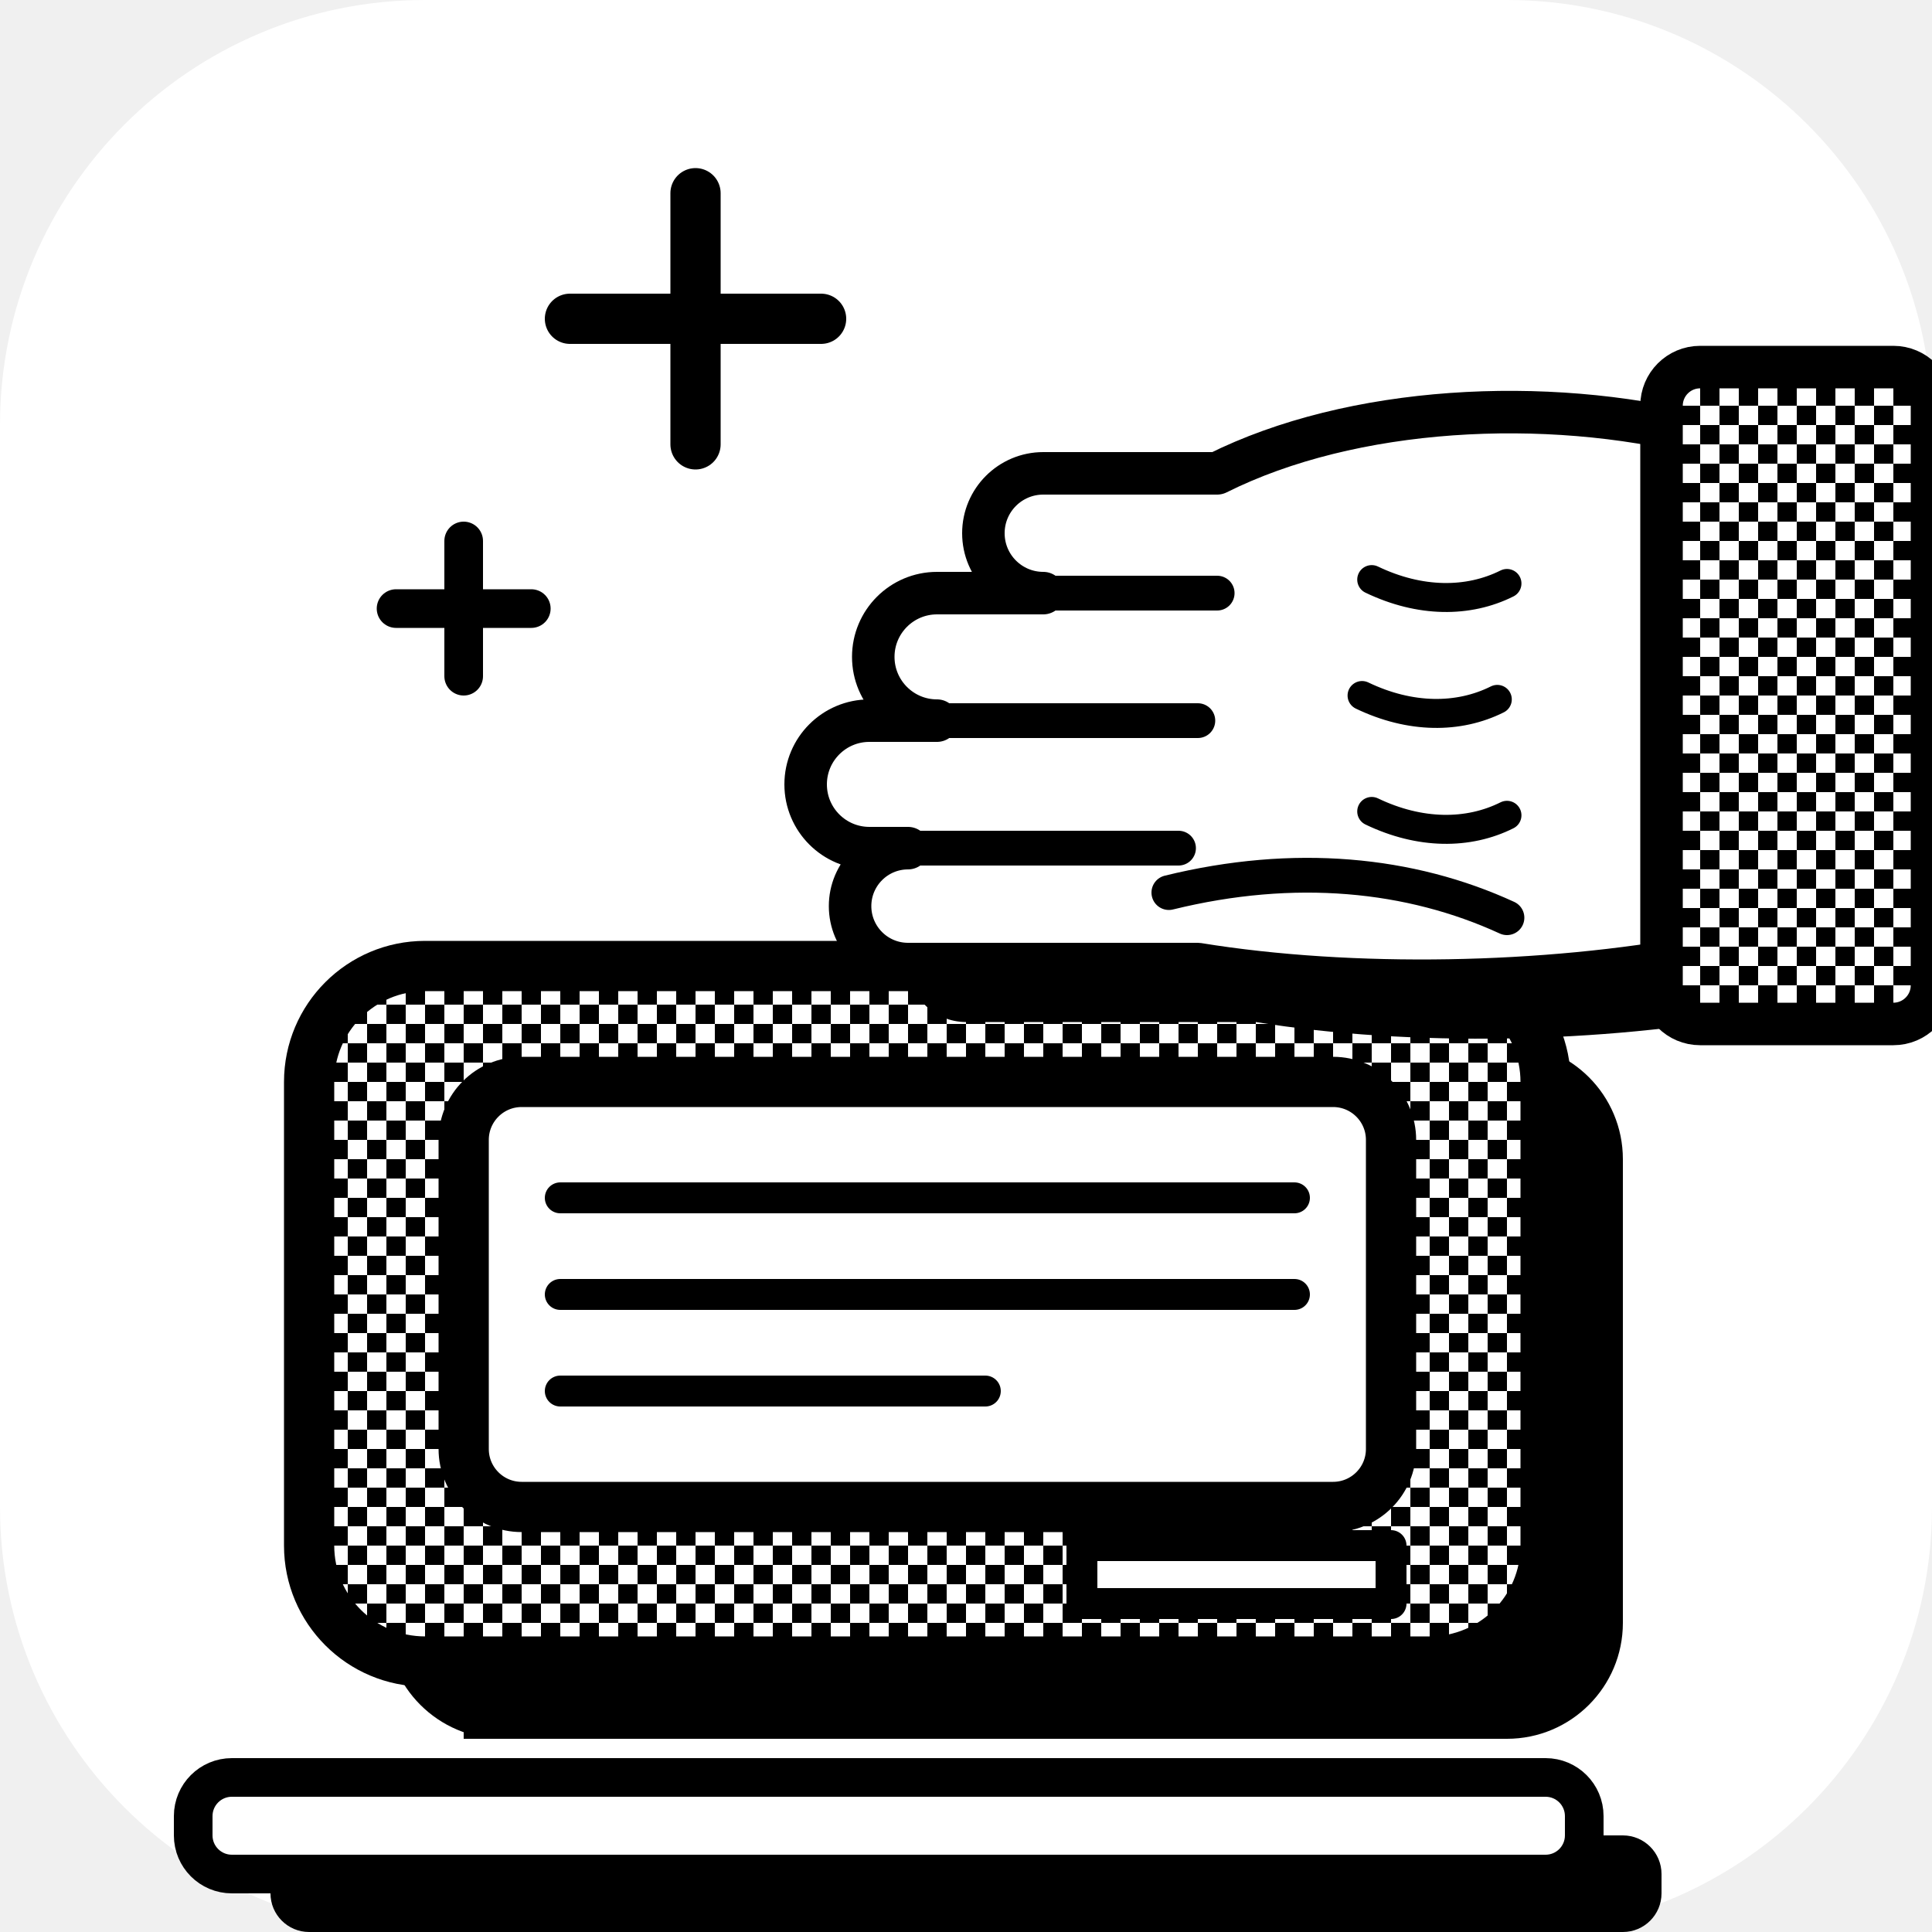
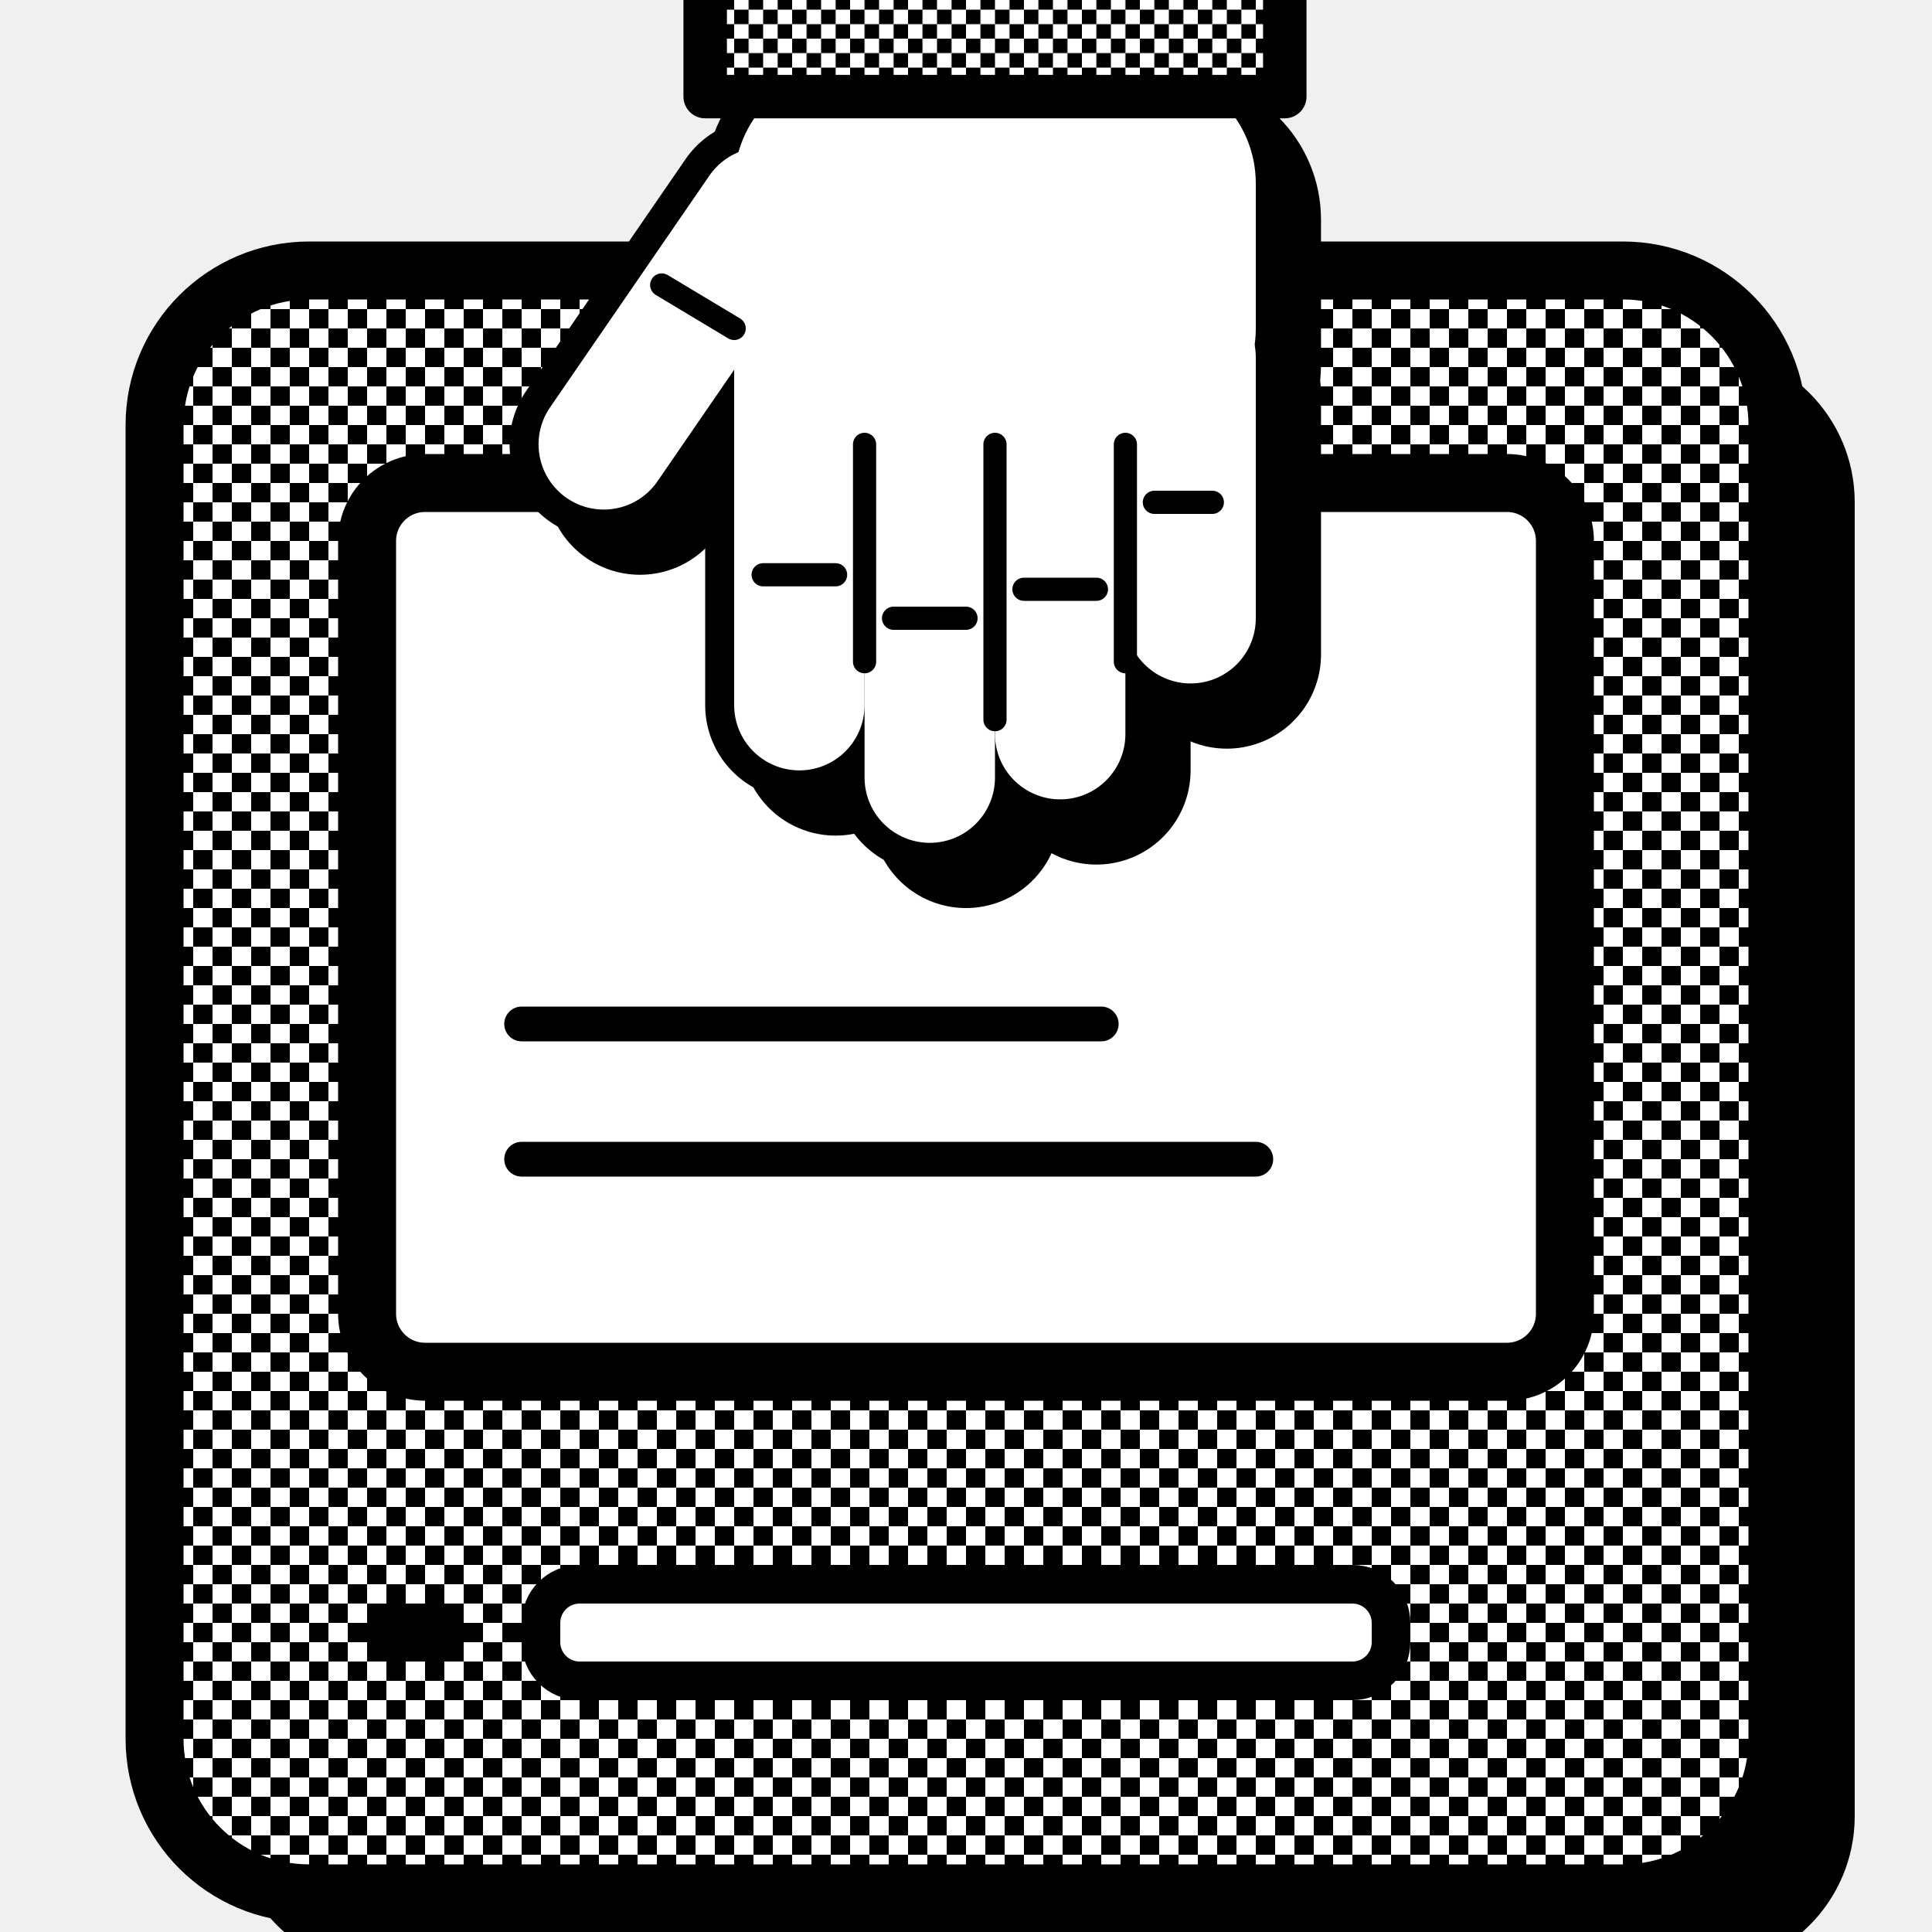
<svg xmlns="http://www.w3.org/2000/svg" viewBox="0 0 100 100" width="1024" height="1024">
  <defs>
    <pattern id="dither" width="2" height="2" patternUnits="userSpaceOnUse">
      <rect width="1" height="1" fill="#000" />
      <rect x="1" y="1" width="1" height="1" fill="#000" />
    </pattern>
  </defs>
-   <rect width="100" height="100" rx="22" fill="#fff" />
-   <g stroke="#000" stroke-linejoin="round" stroke-linecap="round">
-     <rect x="20" y="54" width="64" height="36" rx="6" fill="#000" stroke="none" />
-     <rect x="16" y="50" width="64" height="36" rx="6" fill="#fff" stroke="none" />
-     <rect x="16" y="50" width="64" height="36" rx="6" fill="url(#dither)" stroke="none" />
-     <rect x="16" y="50" width="64" height="36" rx="6" fill="none" stroke-width="2.6" />
-     <rect x="24" y="56" width="48" height="22" rx="3" fill="#fff" stroke-width="2.6" />
-     <path d="M29 62h38M29 67h38M29 72h22" fill="none" stroke-width="1.6" />
-     <rect x="56" y="80" width="16" height="3" fill="#fff" stroke-width="1.6" />
-     <rect x="24" y="86" width="10" height="4" fill="#000" stroke="none" />
-     <rect x="62" y="86" width="10" height="4" fill="#000" stroke="none" />
-     <rect x="14" y="95" width="72" height="5" rx="2" fill="#000" stroke="none" />
-     <rect x="10" y="92" width="72" height="5" rx="2" fill="#fff" stroke-width="2" />
+   <g stroke-linejoin="round" stroke-linecap="round">
+     <rect x="12" y="18" width="84" height="84" rx="8" fill="#000" />
+     <rect x="8" y="14" width="84" height="84" rx="8" fill="#fff" />
+     <rect x="8" y="14" width="84" height="84" rx="8" fill="url(#dither)" />
+     <rect x="8" y="14" width="84" height="84" rx="8" fill="none" stroke="#000" stroke-width="3" />
+     <rect x="19" y="25" width="62" height="46" rx="3" fill="#fff" stroke="#000" stroke-width="3" />
+     <path d="M27 53h30M27 60h38" fill="none" stroke="#000" stroke-width="1.8" />
+     <rect x="28" y="82" width="44" height="5" rx="2" fill="#fff" stroke="#000" stroke-width="2" />
+     <rect x="19" y="83" width="5" height="3" fill="#000" />
  </g>
-   <g stroke="#000" stroke-linejoin="round" stroke-linecap="round">
-     <path d="M88 22.5C80 20.5 70 21 63 24.5H54A3.1 3.1 0 0 0 54 30.7H48.5A3.3 3.3 0 0 0 48.5 37.3H45A3.3 3.3 0 0 0 45 43.9H47A3 3 0 0 0 47 49.9H62C70 51.2 80 51 88 49.5Z" fill="#000" stroke="none" transform="translate(3 3)" />
-     <path d="M88 22.5C80 20.5 70 21 63 24.5H54A3.1 3.1 0 0 0 54 30.7H48.5A3.3 3.3 0 0 0 48.5 37.3H45A3.3 3.3 0 0 0 45 43.9H47A3 3 0 0 0 47 49.9H62C70 51.2 80 51 88 49.5Z" fill="#fff" stroke-width="2.2" />
-     <path d="M54 30.7H63M48.5 37.3H62M47 43.9H61M78 47.5C73 45.2 67 44.6 60.5 46.2" fill="none" stroke-width="1.8" />
-     <path d="M71 30c2.5 1.2 5 1.2 7 .2M70.5 36c2.5 1.2 5 1.2 7 .2M71 42c2.5 1.2 5 1.2 7 .2" fill="none" stroke-width="1.5" />
-     <rect x="86" y="19" width="14" height="34" rx="2" fill="#fff" stroke="none" />
-     <rect x="86" y="19" width="14" height="34" rx="2" fill="url(#dither)" stroke="none" />
-     <rect x="86" y="19" width="14" height="34" rx="2" fill="none" stroke-width="2.2" />
-   </g>
-   <g stroke="#000" stroke-linecap="round" fill="none">
-     <path d="M36 10v13M29.5 16.5h13" stroke-width="2.6" />
-     <path d="M24 28v7M20.5 31.5h7" stroke-width="2" />
+   <g transform="translate(14 -4) scale(.75)">
+     <g stroke-linecap="round" stroke-linejoin="round">
+       <g transform="translate(2.5 2.5)">
+         <line x1="36.5" y1="30" x2="36.5" y2="54" stroke="#000" stroke-width="13" />
+         <line x1="45.5" y1="30" x2="45.5" y2="59" stroke="#000" stroke-width="13" />
+         <line x1="54.5" y1="30" x2="54.5" y2="56" stroke="#000" stroke-width="13" />
+         <line x1="63.5" y1="30" x2="63.5" y2="48" stroke="#000" stroke-width="13" />
+         <line x1="34" y1="20" x2="23" y2="36" stroke="#000" stroke-width="13" />
+         <rect x="32" y="10" width="36" height="26" rx="8" fill="#000" stroke="#000" stroke-width="4" />
+       </g>
+       <line x1="36.5" y1="30" x2="36.5" y2="54" stroke="#000" stroke-width="13" />
+       <line x1="45.5" y1="30" x2="45.5" y2="59" stroke="#000" stroke-width="13" />
+       <line x1="54.5" y1="30" x2="54.5" y2="56" stroke="#000" stroke-width="13" />
+       <line x1="63.5" y1="30" x2="63.5" y2="48" stroke="#000" stroke-width="13" />
+       <line x1="34" y1="20" x2="23" y2="36" stroke="#000" stroke-width="13" />
+       <rect x="32" y="10" width="36" height="26" rx="8" fill="#000" stroke="#000" stroke-width="4" />
+       <line x1="36.5" y1="30" x2="36.5" y2="54" stroke="#fff" stroke-width="9" />
+       <line x1="45.5" y1="30" x2="45.5" y2="59" stroke="#fff" stroke-width="9" />
+       <line x1="54.5" y1="30" x2="54.5" y2="56" stroke="#fff" stroke-width="9" />
+       <line x1="63.5" y1="30" x2="63.5" y2="48" stroke="#fff" stroke-width="9" />
+       <line x1="34" y1="20" x2="23" y2="36" stroke="#fff" stroke-width="9" />
+       <rect x="32" y="10" width="36" height="26" rx="8" fill="#fff" stroke="none" stroke-width="0" />
+       <g stroke="#000" stroke-width="1.6" fill="none">
+         <path d="M41 36V51M50 36V55M59 36V51" />
+         <path d="M34 45h5M43 48h5M52 46h5M61 40h4" />
+         <path d="M27 25l5 3" />
+       </g>
+       <rect x="30" y="1" width="40" height="11" fill="#fff" />
+       <rect x="30" y="1" width="40" height="11" fill="url(#dither)" />
+       <rect x="30" y="1" width="40" height="11" fill="none" stroke="#000" stroke-width="3" />
+     </g>
  </g>
</svg>
